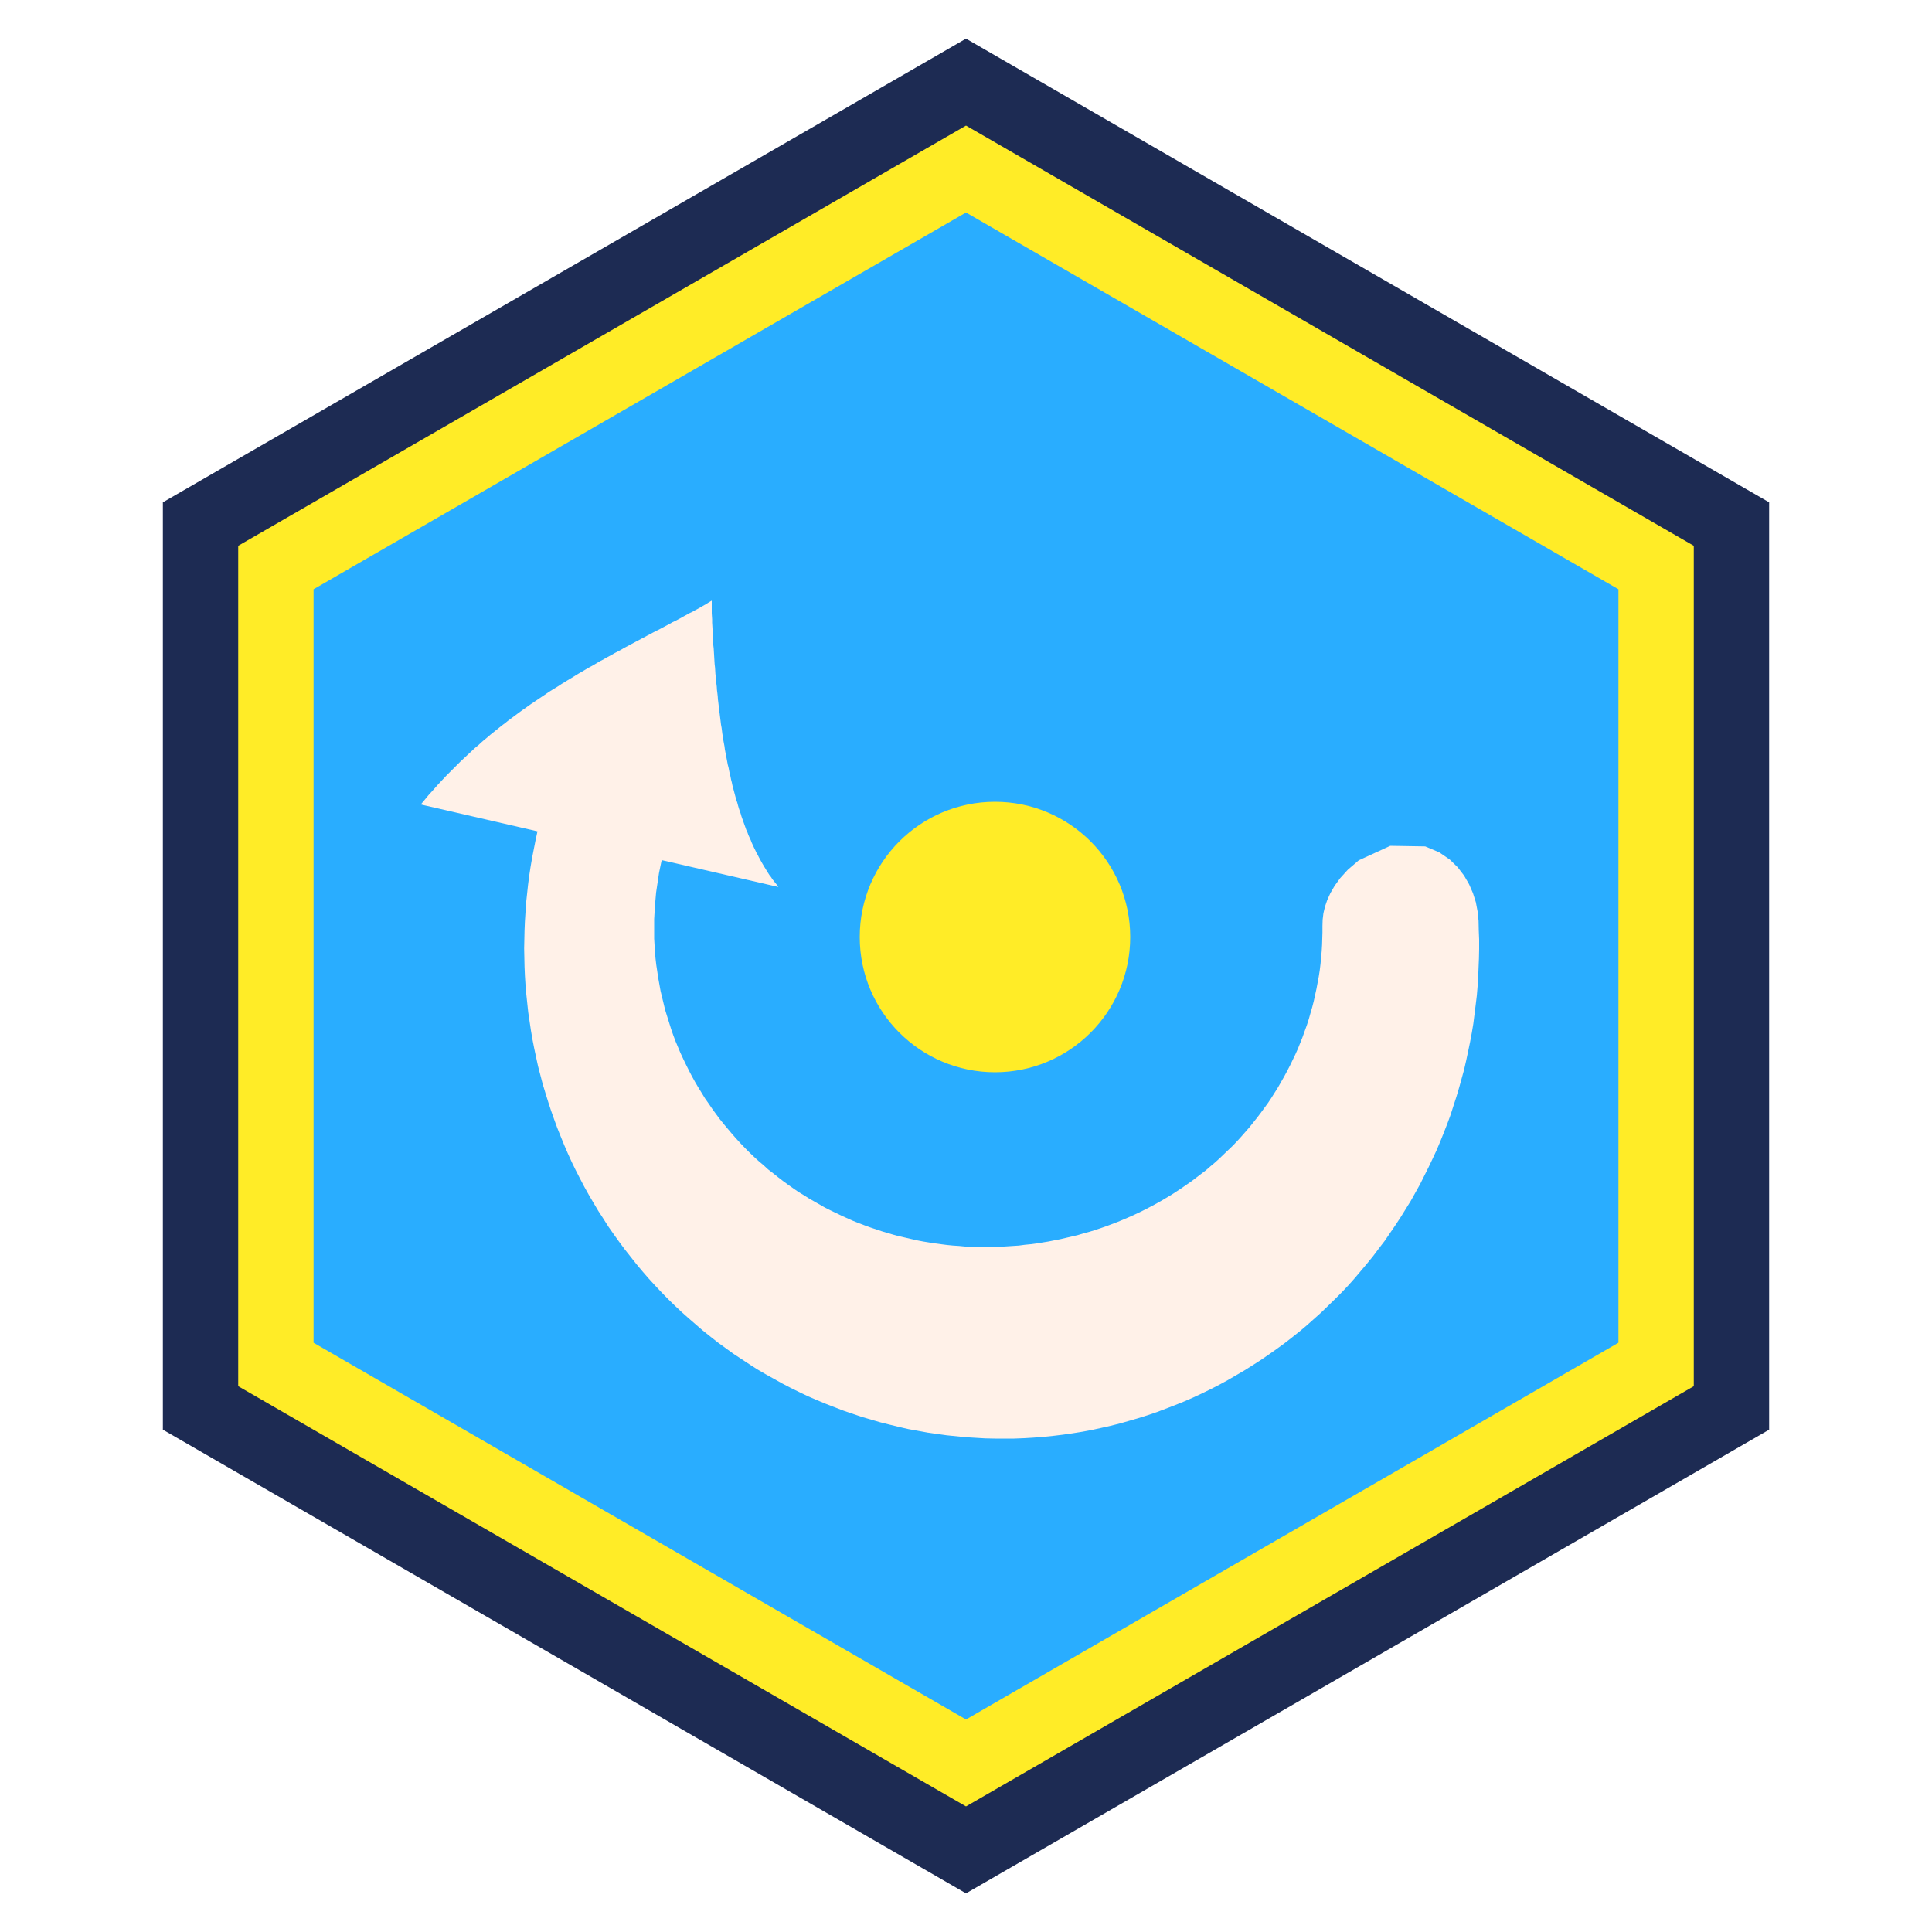
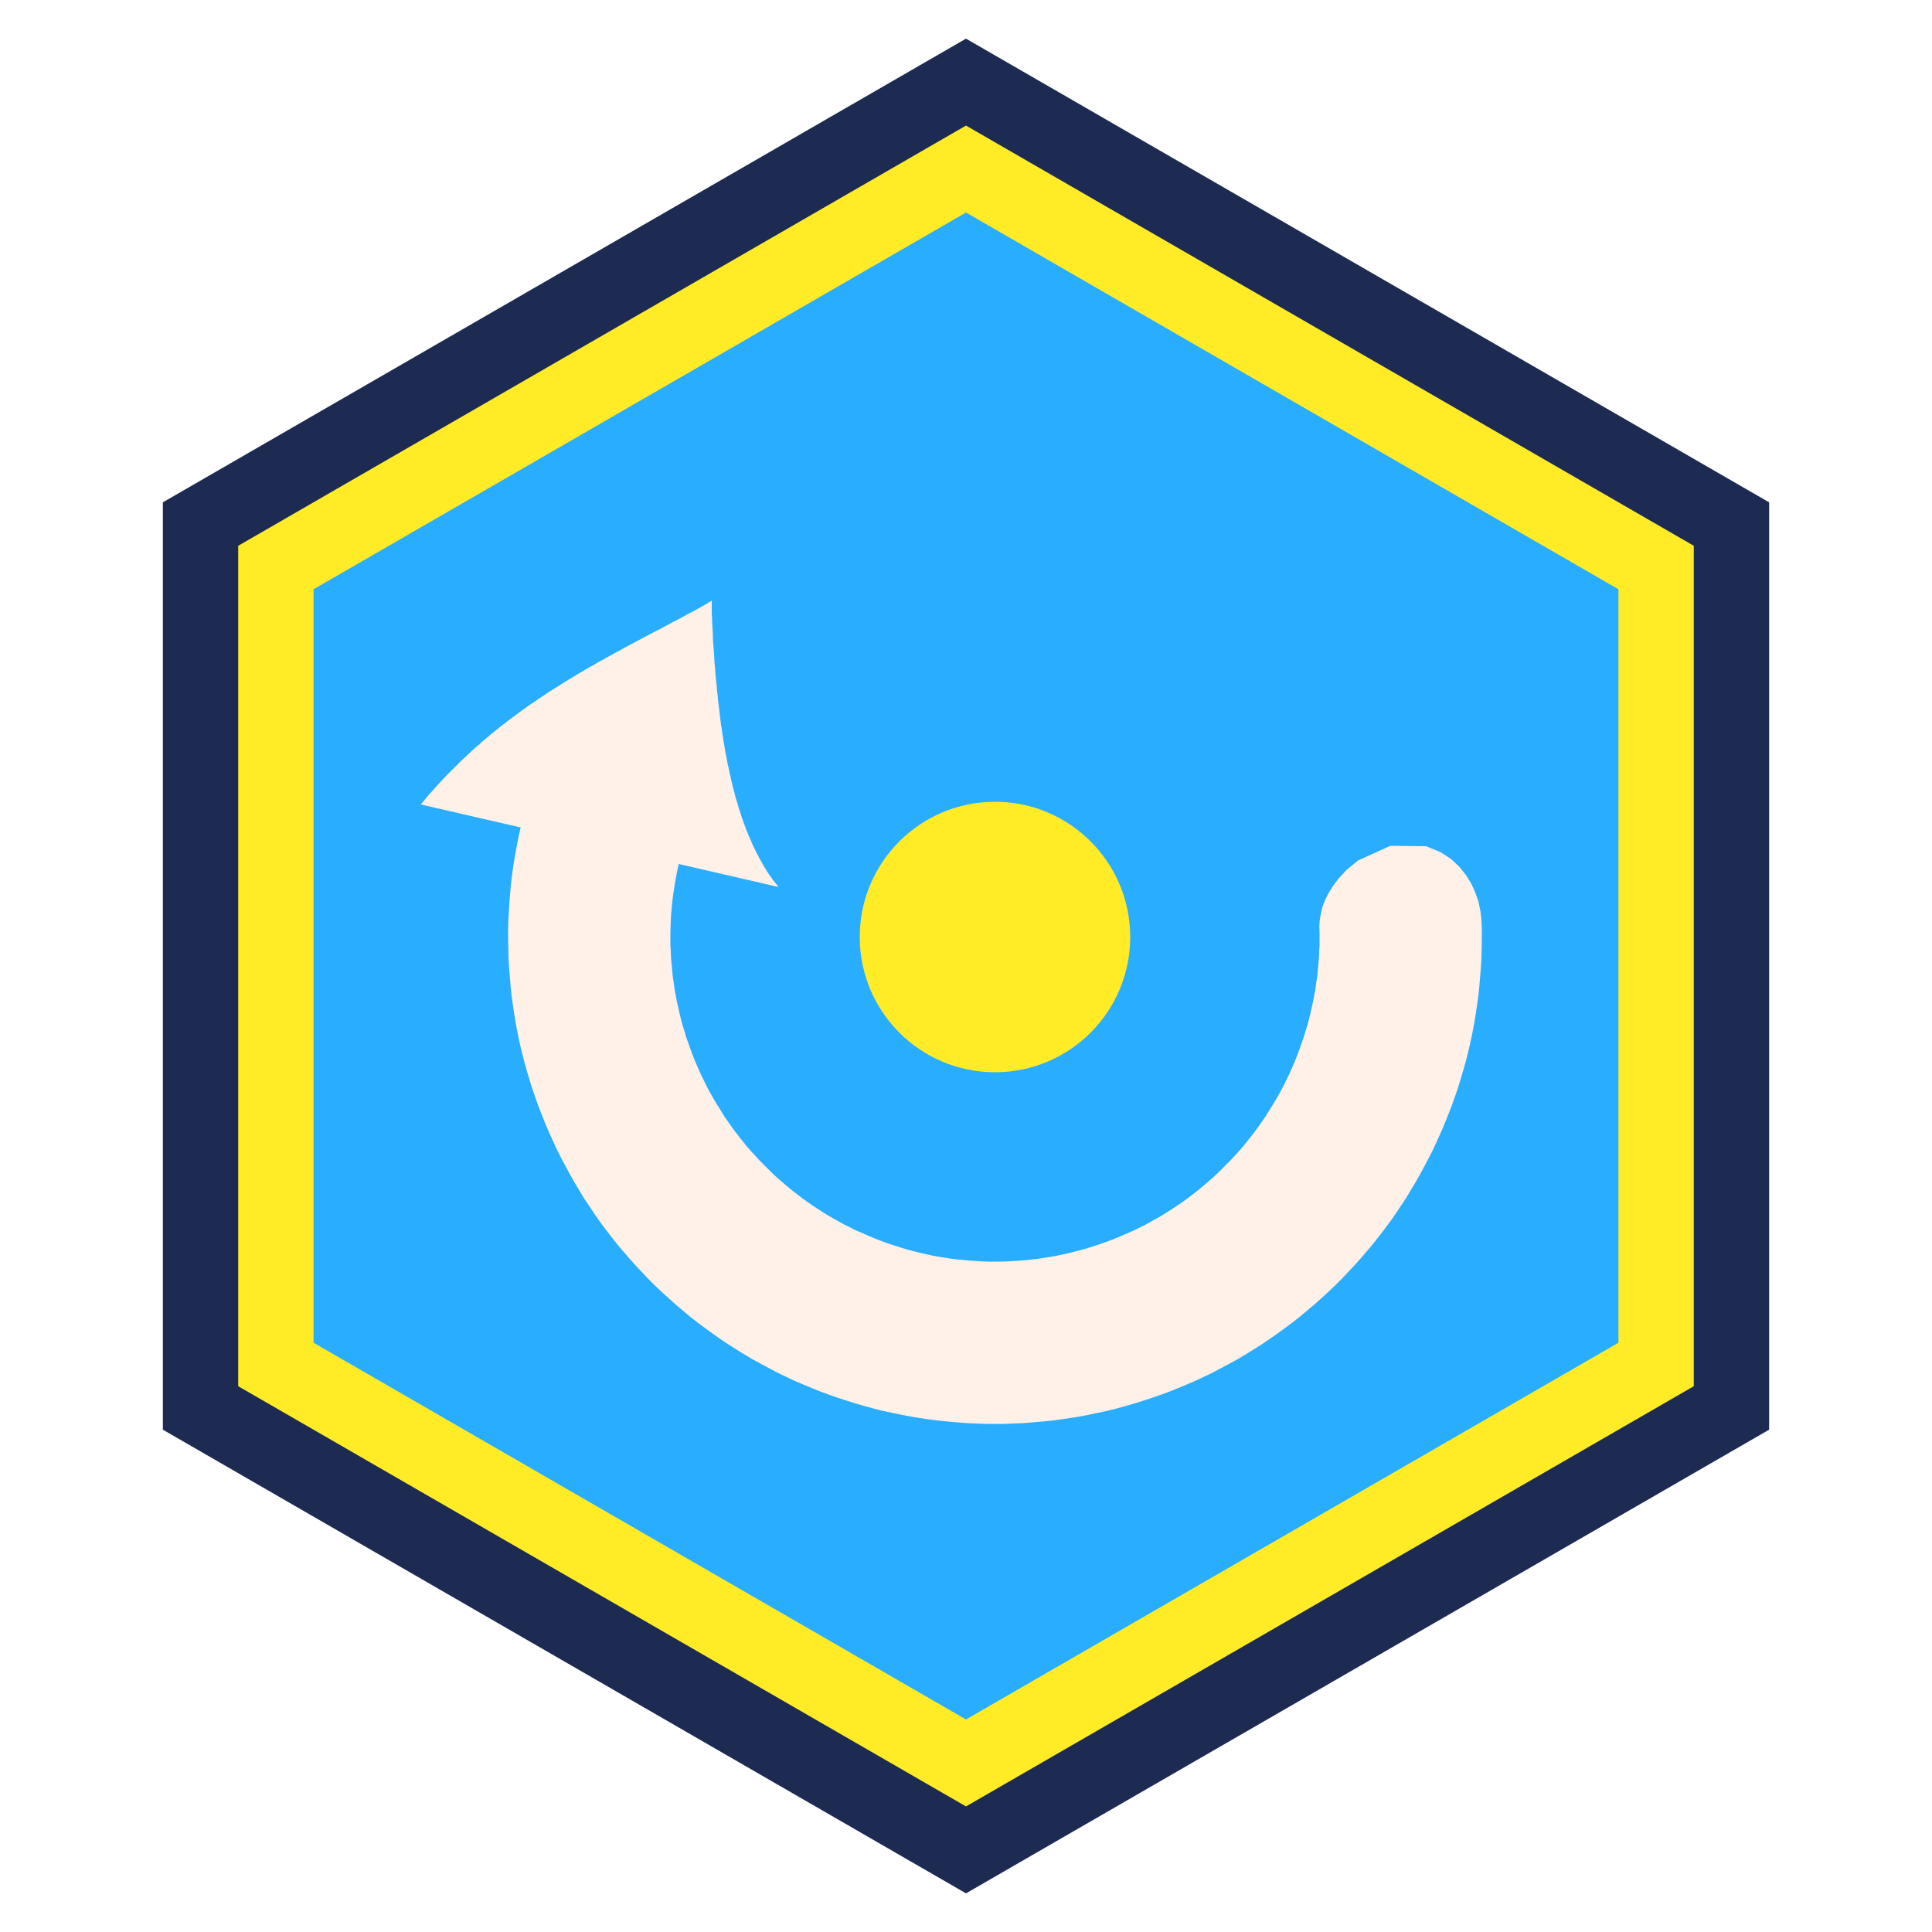
<svg xmlns="http://www.w3.org/2000/svg" viewBox="0 0 100 100">
  <polygon points="50,2 91.57,26 91.57,74 50,98 8.43,74 8.43,26" fill="#1D2B53" />
  <polygon points="50,6.5 87.67,28.25 87.67,71.75 50,93.5 12.33,71.75 12.33,28.25" fill="#FFEC27" />
  <polygon points="50,11 83.77,30.5 83.77,69.5 50,89 16.23,69.5 16.23,30.5" fill="#29ADFF" />
-   <path d="M71.96,43.78 L71.96,43.78 73.77,43.81 74.5,44.12 75.04,44.49 75.45,44.89 75.78,45.32 76.04,45.77 76.24,46.23 76.39,46.7 76.48,47.18 76.53,47.66 76.54,48.14 76.56,48.63 76.56,49.11 76.55,49.6 76.53,50.08 76.51,50.57 76.48,51.05 76.44,51.53 76.38,52.02 76.32,52.5 76.26,52.98 76.18,53.46 76.09,53.94 75.99,54.42 75.89,54.89 75.78,55.37 75.65,55.84 75.52,56.31 75.38,56.78 75.23,57.24 75.08,57.71 74.91,58.17 74.73,58.63 74.55,59.08 74.36,59.53 74.15,59.98 73.94,60.42 73.72,60.86 73.5,61.3 73.26,61.73 73.02,62.16 72.76,62.58 72.5,63 72.23,63.41 71.95,63.82 71.67,64.23 71.37,64.62 71.07,65.02 70.76,65.4 70.44,65.78 70.12,66.16 69.79,66.53 69.45,66.89 69.1,67.24 68.74,67.59 68.38,67.94 68.01,68.27 67.64,68.6 67.26,68.92 66.87,69.23 66.47,69.54 66.07,69.83 65.66,70.12 65.25,70.4 64.83,70.67 64.4,70.94 63.97,71.19 63.54,71.44 63.1,71.68 62.65,71.91 62.2,72.13 61.75,72.34 61.29,72.54 60.82,72.73 60.35,72.91 59.88,73.09 59.41,73.25 58.93,73.4 58.45,73.54 57.96,73.68 57.48,73.8 56.99,73.91 56.49,74.02 56,74.11 55.5,74.19 55.01,74.26 54.51,74.32 54.01,74.37 53.51,74.41 53.01,74.44 52.5,74.46 52,74.46 51.5,74.46 51,74.45 50.5,74.42 50,74.39 49.5,74.34 49,74.29 48.5,74.22 48.01,74.15 47.52,74.06 47.02,73.97 46.54,73.86 46.05,73.74 45.57,73.62 45.09,73.48 44.61,73.34 44.14,73.18 43.67,73.02 43.2,72.84 42.74,72.66 42.28,72.47 41.82,72.27 41.38,72.06 40.93,71.84 40.49,71.61 40.06,71.37 39.63,71.13 39.2,70.88 38.78,70.61 38.37,70.34 37.96,70.07 37.56,69.78 37.16,69.49 36.78,69.19 36.39,68.88 36.02,68.56 35.65,68.24 35.28,67.91 34.93,67.58 34.58,67.24 34.24,66.89 33.9,66.53 33.57,66.17 33.25,65.8 32.94,65.43 32.64,65.05 32.34,64.67 32.05,64.28 31.77,63.89 31.49,63.49 31.23,63.08 30.97,62.68 30.72,62.26 30.48,61.85 30.24,61.42 30.02,61 29.8,60.57 29.59,60.14 29.39,59.7 29.2,59.26 29.02,58.82 28.84,58.37 28.68,57.93 28.52,57.48 28.37,57.02 28.23,56.57 28.09,56.11 27.97,55.65 27.85,55.19 27.75,54.73 27.65,54.26 27.56,53.8 27.48,53.33 27.41,52.86 27.34,52.39 27.29,51.92 27.24,51.45 27.2,50.98 27.17,50.51 27.15,50.04 27.14,49.57 27.13,49.09 27.14,48.62 27.15,48.15 27.17,47.68 27.2,47.21 27.23,46.74 27.28,46.28 27.33,45.81 27.39,45.34 27.46,44.88 27.54,44.41 27.63,43.95 27.72,43.49 27.82,43.03 21.78,41.64 21.93,41.46 22.07,41.29 22.21,41.12 22.36,40.96 22.51,40.79 22.65,40.63 22.8,40.47 22.95,40.31 23.1,40.15 23.25,40 23.4,39.85 23.55,39.7 23.7,39.55 23.85,39.4 24,39.26 24.15,39.12 24.3,38.98 24.45,38.84 24.6,38.7 24.76,38.57 24.91,38.43 25.06,38.3 25.22,38.17 25.37,38.04 25.52,37.92 25.68,37.79 25.83,37.67 25.98,37.55 26.14,37.43 26.29,37.31 26.45,37.19 26.6,37.08 26.76,36.96 26.91,36.85 27.06,36.74 27.22,36.63 27.37,36.52 27.53,36.41 27.68,36.31 27.84,36.2 27.99,36.1 28.14,36 28.3,35.89 28.45,35.79 28.61,35.69 28.76,35.6 28.92,35.5 29.07,35.4 29.22,35.31 29.38,35.21 29.53,35.12 29.68,35.03 29.84,34.93 29.99,34.84 30.15,34.75 30.3,34.66 30.45,34.57 30.6,34.49 30.76,34.4 30.91,34.31 31.06,34.22 31.22,34.14 31.37,34.05 31.52,33.97 31.67,33.89 31.82,33.8 31.98,33.72 32.13,33.64 32.28,33.55 32.43,33.47 32.58,33.39 32.73,33.31 32.88,33.23 33.03,33.15 33.18,33.07 33.33,32.99 33.48,32.91 33.63,32.83 33.78,32.75 33.93,32.67 34.08,32.6 34.23,32.52 34.38,32.44 34.53,32.36 34.68,32.28 34.82,32.2 34.97,32.13 35.12,32.05 35.27,31.97 35.41,31.89 35.56,31.81 35.7,31.73 35.85,31.66 35.99,31.58 36.14,31.5 36.28,31.42 36.42,31.34 36.56,31.26 36.7,31.17 36.84,31.09 36.84,31.09 36.84,31.25 36.84,31.41 36.84,31.57 36.84,31.74 36.85,31.9 36.86,32.06 36.86,32.23 36.87,32.39 36.88,32.56 36.89,32.72 36.9,32.89 36.9,33.06 36.91,33.22 36.92,33.39 36.94,33.55 36.95,33.72 36.96,33.88 36.97,34.05 36.98,34.22 36.99,34.38 37.01,34.55 37.02,34.71 37.03,34.88 37.05,35.04 37.06,35.21 37.08,35.38 37.1,35.54 37.11,35.71 37.13,35.87 37.15,36.04 37.16,36.2 37.18,36.36 37.2,36.53 37.22,36.69 37.24,36.86 37.26,37.02 37.28,37.18 37.3,37.34 37.32,37.51 37.35,37.67 37.37,37.83 37.39,37.99 37.42,38.15 37.44,38.31 37.47,38.47 37.5,38.63 37.52,38.79 37.55,38.95 37.58,39.11 37.61,39.26 37.64,39.42 37.67,39.58 37.71,39.73 37.74,39.89 37.77,40.04 37.81,40.19 37.84,40.35 37.88,40.5 37.91,40.65 37.95,40.8 37.99,40.95 38.03,41.1 38.07,41.25 38.11,41.4 38.16,41.54 38.2,41.69 38.24,41.83 38.29,41.98 38.34,42.12 38.38,42.26 38.43,42.4 38.48,42.54 38.53,42.68 38.58,42.82 38.63,42.96 38.69,43.09 38.74,43.23 38.8,43.36 38.86,43.49 38.91,43.62 38.97,43.75 39.03,43.88 39.09,44 39.15,44.13 39.22,44.25 39.28,44.37 39.35,44.5 39.41,44.61 39.48,44.73 39.55,44.85 39.62,44.96 39.69,45.08 39.76,45.19 39.83,45.3 39.91,45.4 39.98,45.51 40.06,45.61 40.14,45.71 40.22,45.81 40.29,45.91 34.25,44.52 34.18,44.85 34.11,45.19 34.06,45.53 34.01,45.86 33.96,46.2 33.93,46.54 33.9,46.88 33.88,47.22 33.86,47.57 33.86,47.91 33.86,48.25 33.86,48.59 33.88,48.93 33.9,49.27 33.93,49.61 33.97,49.95 34.02,50.28 34.07,50.62 34.13,50.95 34.19,51.29 34.27,51.62 34.35,51.95 34.43,52.28 34.53,52.6 34.63,52.92 34.73,53.24 34.84,53.56 34.96,53.88 35.09,54.19 35.22,54.5 35.36,54.8 35.51,55.11 35.66,55.41 35.81,55.7 35.97,55.99 36.14,56.28 36.32,56.57 36.49,56.85 36.68,57.12 36.87,57.4 37.06,57.66 37.26,57.93 37.47,58.19 37.68,58.44 37.89,58.69 38.11,58.94 38.33,59.18 38.56,59.42 38.79,59.65 39.03,59.88 39.27,60.1 39.52,60.31 39.76,60.53 40.02,60.73 40.27,60.93 40.53,61.13 40.79,61.32 41.06,61.51 41.32,61.69 41.6,61.86 41.87,62.03 42.15,62.19 42.43,62.35 42.71,62.51 42.99,62.65 43.28,62.79 43.57,62.93 43.86,63.06 44.15,63.19 44.45,63.31 44.74,63.42 45.04,63.53 45.34,63.63 45.64,63.73 45.94,63.82 46.25,63.91 46.55,63.99 46.86,64.06 47.16,64.13 47.47,64.2 47.78,64.26 48.09,64.31 48.4,64.36 48.71,64.4 49.02,64.44 49.33,64.47 49.64,64.49 49.95,64.52 50.26,64.53 50.57,64.54 50.88,64.55 51.19,64.55 51.5,64.54 51.81,64.53 52.12,64.51 52.43,64.49 52.74,64.47 53.04,64.43 53.35,64.4 53.66,64.36 53.96,64.31 54.27,64.26 54.57,64.2 54.88,64.14 55.18,64.07 55.48,64 55.78,63.93 56.08,63.84 56.38,63.76 56.67,63.67 56.97,63.57 57.26,63.47 57.55,63.36 57.84,63.25 58.13,63.13 58.41,63.01 58.7,62.88 58.98,62.75 59.26,62.61 59.53,62.47 59.81,62.32 60.08,62.17 60.35,62.01 60.62,61.85 60.88,61.68 61.14,61.51 61.4,61.33 61.66,61.15 61.91,60.96 62.16,60.77 62.41,60.58 62.65,60.37 62.89,60.17 63.12,59.96 63.35,59.74 63.58,59.52 63.81,59.3 64.03,59.07 64.24,58.84 64.45,58.6 64.66,58.36 64.86,58.11 65.06,57.86 65.25,57.61 65.44,57.35 65.63,57.09 65.81,56.82 65.98,56.55 66.15,56.28 66.31,56 66.47,55.72 66.62,55.44 66.77,55.15 66.91,54.86 67.05,54.57 67.18,54.28 67.3,53.98 67.42,53.68 67.53,53.37 67.64,53.07 67.74,52.76 67.83,52.44 67.92,52.13 68,51.82 68.07,51.5 68.14,51.18 68.2,50.86 68.26,50.54 68.31,50.22 68.35,49.89 68.38,49.57 68.41,49.24 68.43,48.91 68.44,48.59 68.45,48.26 68.45,47.93 68.46,47.6 68.5,47.27 68.58,46.93 68.7,46.58 68.86,46.23 69.08,45.85 69.37,45.45 69.76,45.02 70.33,44.53 71.96,43.78 Z" fill="#FFF1E8" />
+   <path d="M71.96,43.78 L71.96,43.78 73.81,43.8 74.57,44.11 75.12,44.47 75.55,44.88 75.89,45.31 76.16,45.75 76.37,46.22 76.53,46.69 76.63,47.17 76.68,47.65 76.7,48.14 76.7,48.63 76.69,49.11 76.68,49.6 76.65,50.09 76.61,50.57 76.57,51.06 76.52,51.54 76.45,52.03 76.38,52.51 76.3,52.99 76.21,53.47 76.11,53.94 76,54.42 75.88,54.89 75.75,55.36 75.61,55.83 75.47,56.29 75.31,56.75 75.15,57.21 74.97,57.67 74.79,58.12 74.6,58.57 74.4,59.01 74.2,59.45 73.98,59.89 73.75,60.32 73.52,60.75 73.28,61.17 73.03,61.59 72.78,62.01 72.51,62.41 72.24,62.82 71.96,63.22 71.67,63.61 71.37,64 71.07,64.38 70.76,64.75 70.44,65.12 70.12,65.48 69.78,65.84 69.45,66.19 69.1,66.54 68.75,66.87 68.39,67.2 68.03,67.52 67.65,67.84 67.28,68.15 66.9,68.45 66.51,68.74 66.11,69.03 65.71,69.31 65.31,69.58 64.9,69.84 64.48,70.1 64.06,70.35 63.64,70.58 63.21,70.81 62.78,71.04 62.34,71.25 61.9,71.46 61.45,71.65 61,71.84 60.55,72.02 60.09,72.19 59.63,72.35 59.17,72.5 58.7,72.65 58.24,72.78 57.77,72.91 57.29,73.03 56.82,73.13 56.34,73.23 55.86,73.32 55.38,73.4 54.9,73.47 54.42,73.53 53.93,73.58 53.45,73.62 52.96,73.66 52.47,73.68 51.99,73.7 51.5,73.7 51.01,73.7 50.53,73.68 50.04,73.66 49.55,73.62 49.07,73.58 48.58,73.53 48.1,73.47 47.62,73.4 47.14,73.32 46.66,73.23 46.18,73.13 45.71,73.03 45.23,72.91 44.76,72.78 44.3,72.65 43.83,72.5 43.37,72.35 42.91,72.19 42.45,72.02 42,71.84 41.55,71.65 41.1,71.46 40.66,71.25 40.22,71.04 39.79,70.81 39.36,70.58 38.94,70.35 38.52,70.1 38.1,69.84 37.69,69.58 37.29,69.31 36.89,69.03 36.49,68.74 36.1,68.45 35.72,68.15 35.35,67.84 34.97,67.52 34.61,67.2 34.25,66.87 33.9,66.54 33.55,66.19 33.22,65.84 32.88,65.48 32.56,65.12 32.24,64.75 31.93,64.38 31.63,64 31.33,63.61 31.04,63.22 30.76,62.82 30.49,62.41 30.22,62.01 29.97,61.59 29.72,61.17 29.48,60.75 29.25,60.32 29.02,59.89 28.8,59.45 28.6,59.01 28.4,58.57 28.21,58.12 28.03,57.67 27.85,57.21 27.69,56.75 27.53,56.29 27.39,55.83 27.25,55.36 27.12,54.89 27,54.42 26.89,53.94 26.79,53.47 26.7,52.99 26.62,52.51 26.55,52.03 26.48,51.54 26.43,51.06 26.39,50.57 26.35,50.09 26.32,49.6 26.31,49.11 26.3,48.63 26.3,48.14 26.31,47.65 26.34,47.17 26.37,46.68 26.41,46.2 26.45,45.71 26.51,45.23 26.58,44.74 26.66,44.26 26.75,43.78 26.84,43.31 26.95,42.83 21.78,41.64 21.93,41.46 22.07,41.29 22.21,41.12 22.36,40.96 22.51,40.79 22.65,40.63 22.8,40.47 22.95,40.31 23.1,40.15 23.25,40 23.4,39.85 23.55,39.7 23.7,39.55 23.85,39.4 24,39.26 24.15,39.12 24.3,38.98 24.45,38.84 24.6,38.7 24.76,38.57 24.91,38.43 25.06,38.3 25.22,38.17 25.37,38.04 25.52,37.92 25.68,37.79 25.83,37.67 25.98,37.55 26.14,37.43 26.29,37.31 26.45,37.19 26.6,37.08 26.76,36.96 26.91,36.85 27.06,36.74 27.22,36.63 27.37,36.52 27.53,36.41 27.68,36.31 27.84,36.2 27.99,36.1 28.14,36 28.3,35.89 28.45,35.79 28.61,35.69 28.76,35.6 28.92,35.5 29.07,35.4 29.22,35.31 29.38,35.21 29.53,35.12 29.68,35.03 29.84,34.93 29.99,34.84 30.15,34.75 30.3,34.66 30.45,34.57 30.6,34.49 30.76,34.4 30.91,34.31 31.06,34.22 31.22,34.14 31.37,34.05 31.52,33.97 31.67,33.89 31.82,33.8 31.98,33.72 32.13,33.64 32.28,33.55 32.43,33.47 32.58,33.39 32.73,33.31 32.88,33.23 33.03,33.15 33.18,33.07 33.33,32.99 33.48,32.91 33.63,32.83 33.78,32.75 33.93,32.67 34.08,32.6 34.23,32.52 34.38,32.44 34.53,32.36 34.68,32.28 34.82,32.2 34.97,32.13 35.12,32.05 35.27,31.97 35.41,31.89 35.56,31.81 35.7,31.73 35.85,31.66 35.99,31.58 36.14,31.5 36.28,31.42 36.42,31.34 36.56,31.26 36.7,31.17 36.84,31.09 36.84,31.09 36.84,31.25 36.84,31.41 36.84,31.57 36.84,31.74 36.85,31.9 36.86,32.06 36.86,32.23 36.87,32.39 36.88,32.56 36.89,32.72 36.9,32.89 36.9,33.06 36.91,33.22 36.92,33.39 36.94,33.55 36.95,33.72 36.96,33.88 36.97,34.05 36.98,34.22 36.99,34.38 37.01,34.55 37.02,34.71 37.03,34.88 37.05,35.04 37.06,35.21 37.08,35.38 37.1,35.54 37.11,35.71 37.13,35.87 37.15,36.04 37.16,36.2 37.18,36.36 37.2,36.53 37.22,36.69 37.24,36.86 37.26,37.02 37.28,37.18 37.3,37.34 37.32,37.51 37.35,37.67 37.37,37.83 37.39,37.99 37.42,38.15 37.44,38.31 37.47,38.47 37.5,38.63 37.52,38.79 37.55,38.95 37.58,39.11 37.61,39.26 37.64,39.42 37.67,39.58 37.71,39.73 37.74,39.89 37.77,40.04 37.81,40.19 37.84,40.35 37.88,40.5 37.91,40.65 37.95,40.8 37.99,40.95 38.03,41.1 38.07,41.25 38.11,41.4 38.16,41.54 38.2,41.69 38.24,41.83 38.29,41.98 38.34,42.12 38.38,42.26 38.43,42.4 38.48,42.54 38.53,42.68 38.58,42.82 38.63,42.96 38.69,43.09 38.74,43.23 38.8,43.36 38.86,43.49 38.91,43.62 38.97,43.75 39.03,43.88 39.09,44 39.15,44.13 39.22,44.25 39.28,44.37 39.35,44.5 39.41,44.61 39.48,44.73 39.55,44.85 39.62,44.96 39.69,45.08 39.76,45.19 39.83,45.3 39.91,45.4 39.98,45.51 40.06,45.61 40.14,45.71 40.22,45.81 40.29,45.91 35.13,44.72 35.06,45.04 35,45.36 34.94,45.68 34.89,46 34.84,46.32 34.8,46.64 34.77,46.96 34.74,47.29 34.72,47.61 34.71,47.94 34.7,48.26 34.7,48.59 34.7,48.91 34.72,49.23 34.73,49.56 34.76,49.88 34.79,50.21 34.82,50.53 34.87,50.85 34.91,51.17 34.97,51.49 35.03,51.81 35.1,52.13 35.17,52.44 35.25,52.76 35.33,53.07 35.43,53.38 35.52,53.69 35.63,54 35.74,54.31 35.85,54.61 35.97,54.91 36.1,55.21 36.23,55.51 36.37,55.8 36.51,56.09 36.66,56.38 36.82,56.67 36.98,56.95 37.15,57.23 37.32,57.5 37.49,57.78 37.68,58.05 37.86,58.31 38.05,58.57 38.25,58.83 38.45,59.08 38.66,59.34 38.87,59.58 39.09,59.82 39.31,60.06 39.54,60.29 39.77,60.52 40,60.75 40.24,60.97 40.48,61.18 40.73,61.39 40.98,61.6 41.24,61.8 41.5,62 41.76,62.19 42.02,62.37 42.29,62.55 42.57,62.73 42.84,62.9 43.12,63.06 43.41,63.22 43.69,63.38 43.98,63.52 44.27,63.67 44.57,63.8 44.87,63.93 45.17,64.06 45.47,64.18 45.77,64.29 46.08,64.4 46.39,64.5 46.7,64.6 47.01,64.69 47.32,64.77 47.64,64.85 47.95,64.92 48.27,64.99 48.59,65.05 48.91,65.1 49.23,65.15 49.56,65.19 49.88,65.22 50.2,65.25 50.53,65.27 50.85,65.29 51.18,65.3 51.5,65.3 51.82,65.3 52.15,65.29 52.47,65.27 52.8,65.25 53.12,65.22 53.44,65.19 53.77,65.15 54.09,65.1 54.41,65.05 54.73,64.99 55.05,64.92 55.36,64.85 55.68,64.77 55.99,64.69 56.3,64.6 56.61,64.5 56.92,64.4 57.23,64.29 57.53,64.18 57.83,64.06 58.13,63.93 58.43,63.8 58.73,63.67 59.02,63.52 59.31,63.38 59.59,63.22 59.88,63.06 60.16,62.9 60.43,62.73 60.71,62.55 60.98,62.37 61.24,62.19 61.5,62 61.76,61.8 62.02,61.6 62.27,61.39 62.52,61.18 62.76,60.97 63,60.75 63.23,60.52 63.46,60.29 63.69,60.06 63.91,59.82 64.13,59.58 64.34,59.34 64.55,59.08 64.75,58.83 64.95,58.57 65.14,58.31 65.32,58.05 65.51,57.78 65.68,57.5 65.85,57.23 66.02,56.95 66.18,56.67 66.34,56.38 66.49,56.09 66.63,55.8 66.77,55.51 66.9,55.21 67.03,54.91 67.15,54.61 67.26,54.31 67.37,54 67.48,53.69 67.57,53.38 67.67,53.07 67.75,52.76 67.83,52.44 67.9,52.13 67.97,51.81 68.03,51.49 68.09,51.17 68.13,50.85 68.18,50.53 68.21,50.21 68.24,49.88 68.27,49.56 68.28,49.23 68.3,48.91 68.3,48.59 68.3,48.26 68.29,47.94 68.31,47.61 68.37,47.28 68.45,46.94 68.58,46.6 68.76,46.24 68.99,45.86 69.29,45.47 69.69,45.03 70.29,44.54 71.96,43.78 Z" fill="#FFF1E8" />
  <circle cx="51.5" cy="48.5" r="7" fill="#FFEC27" />
</svg>
